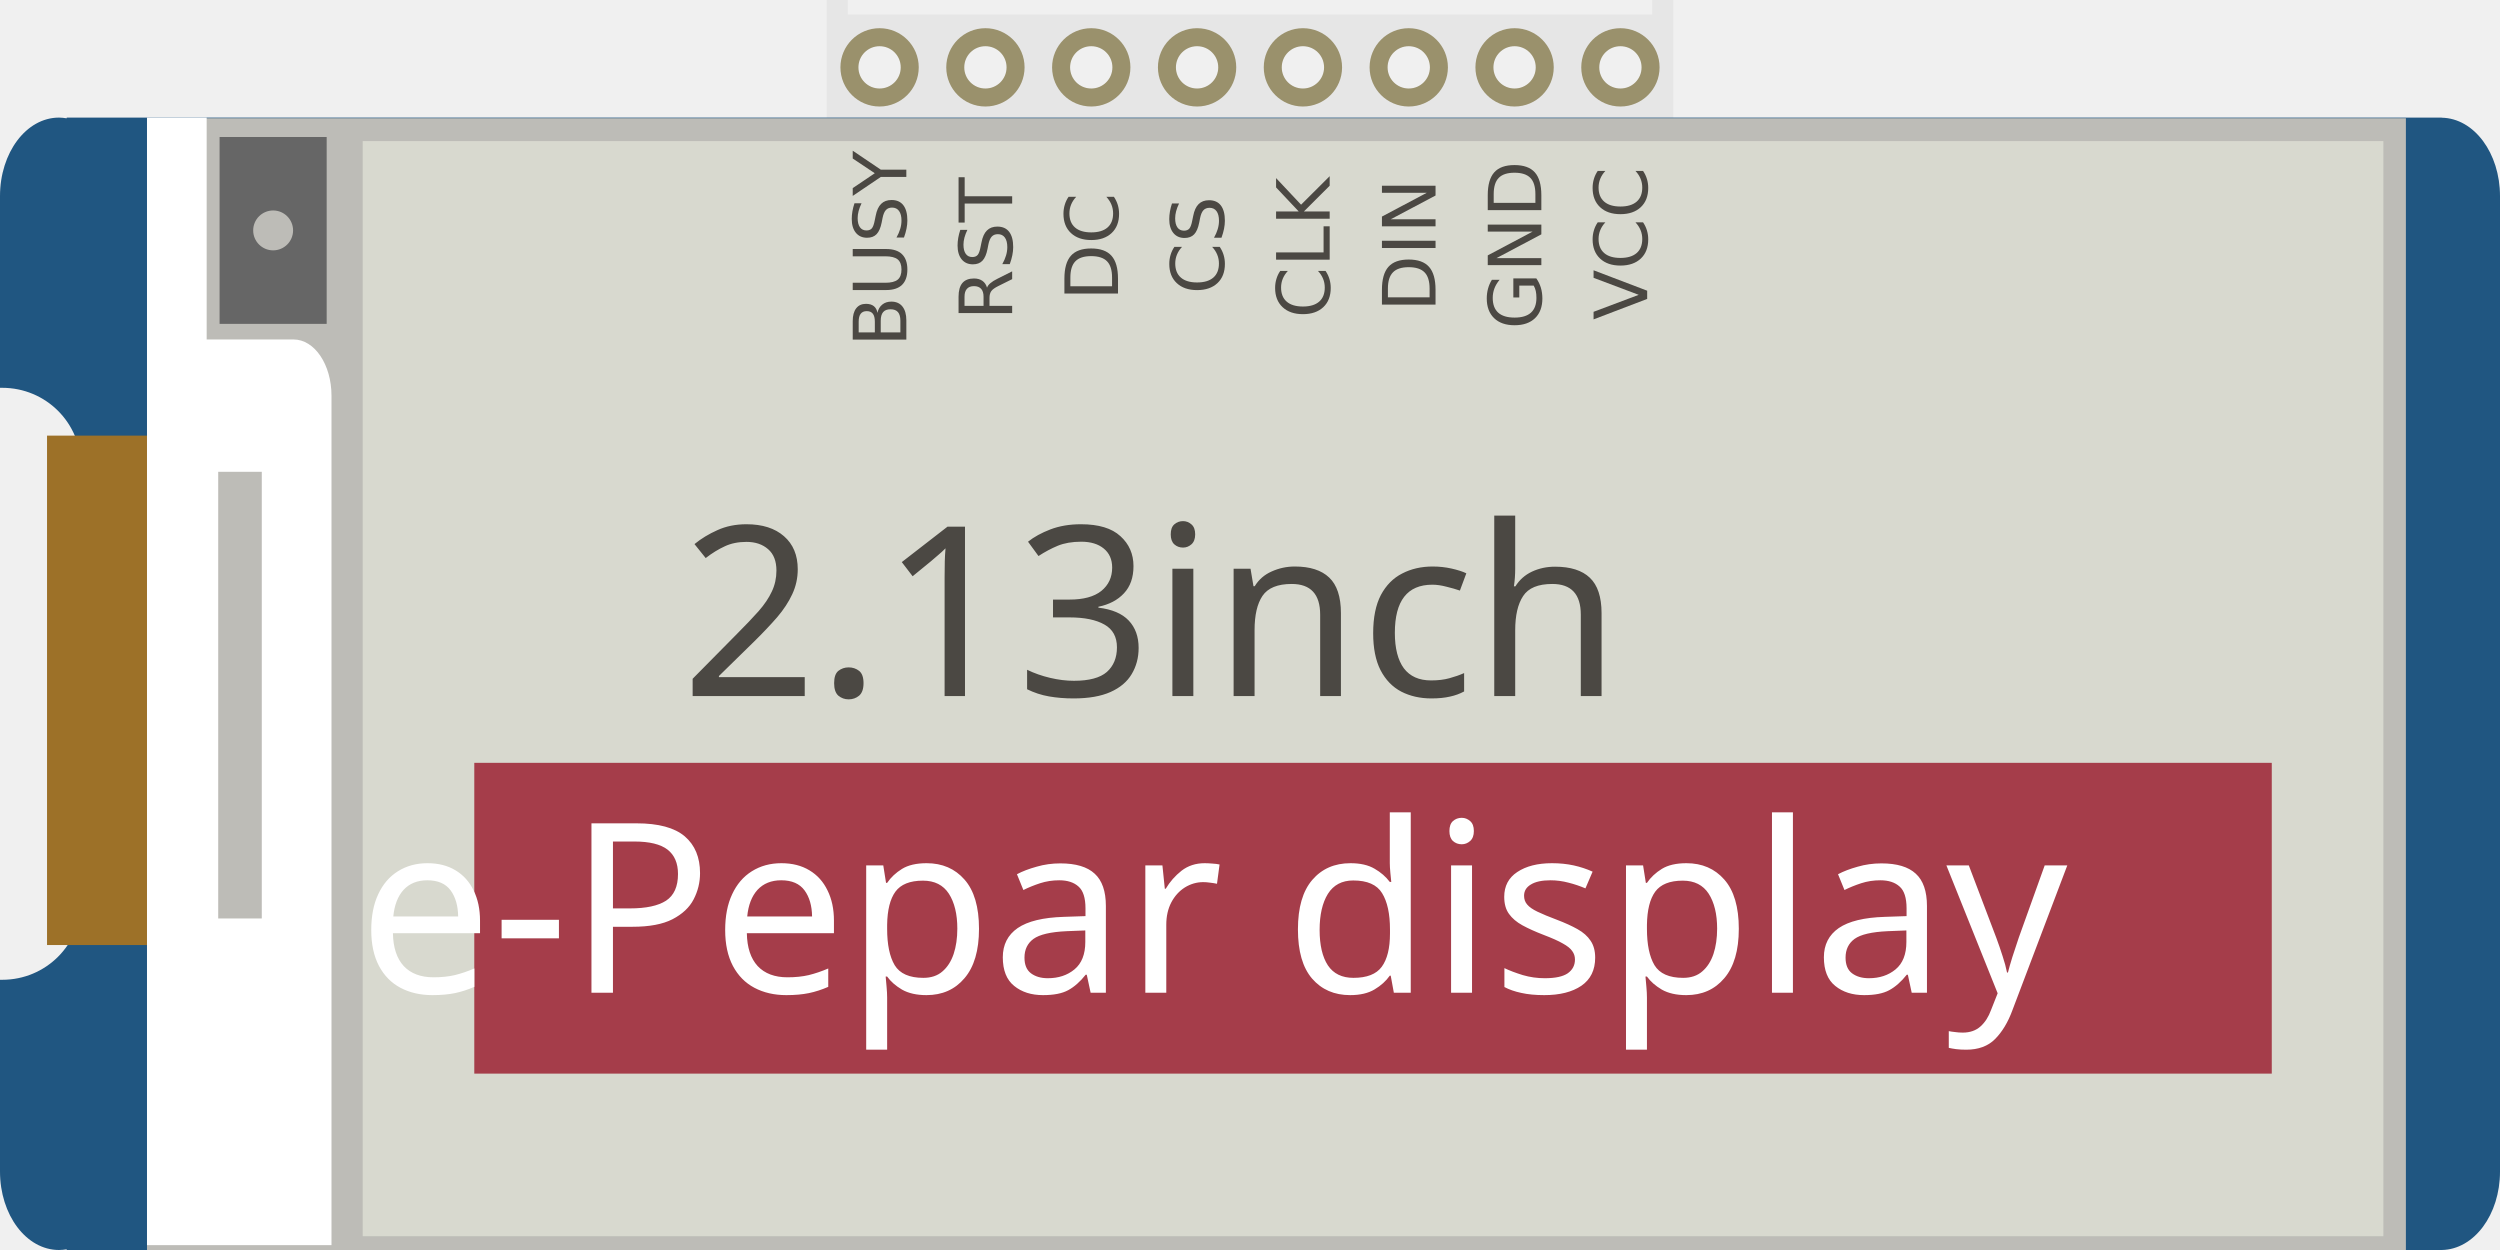
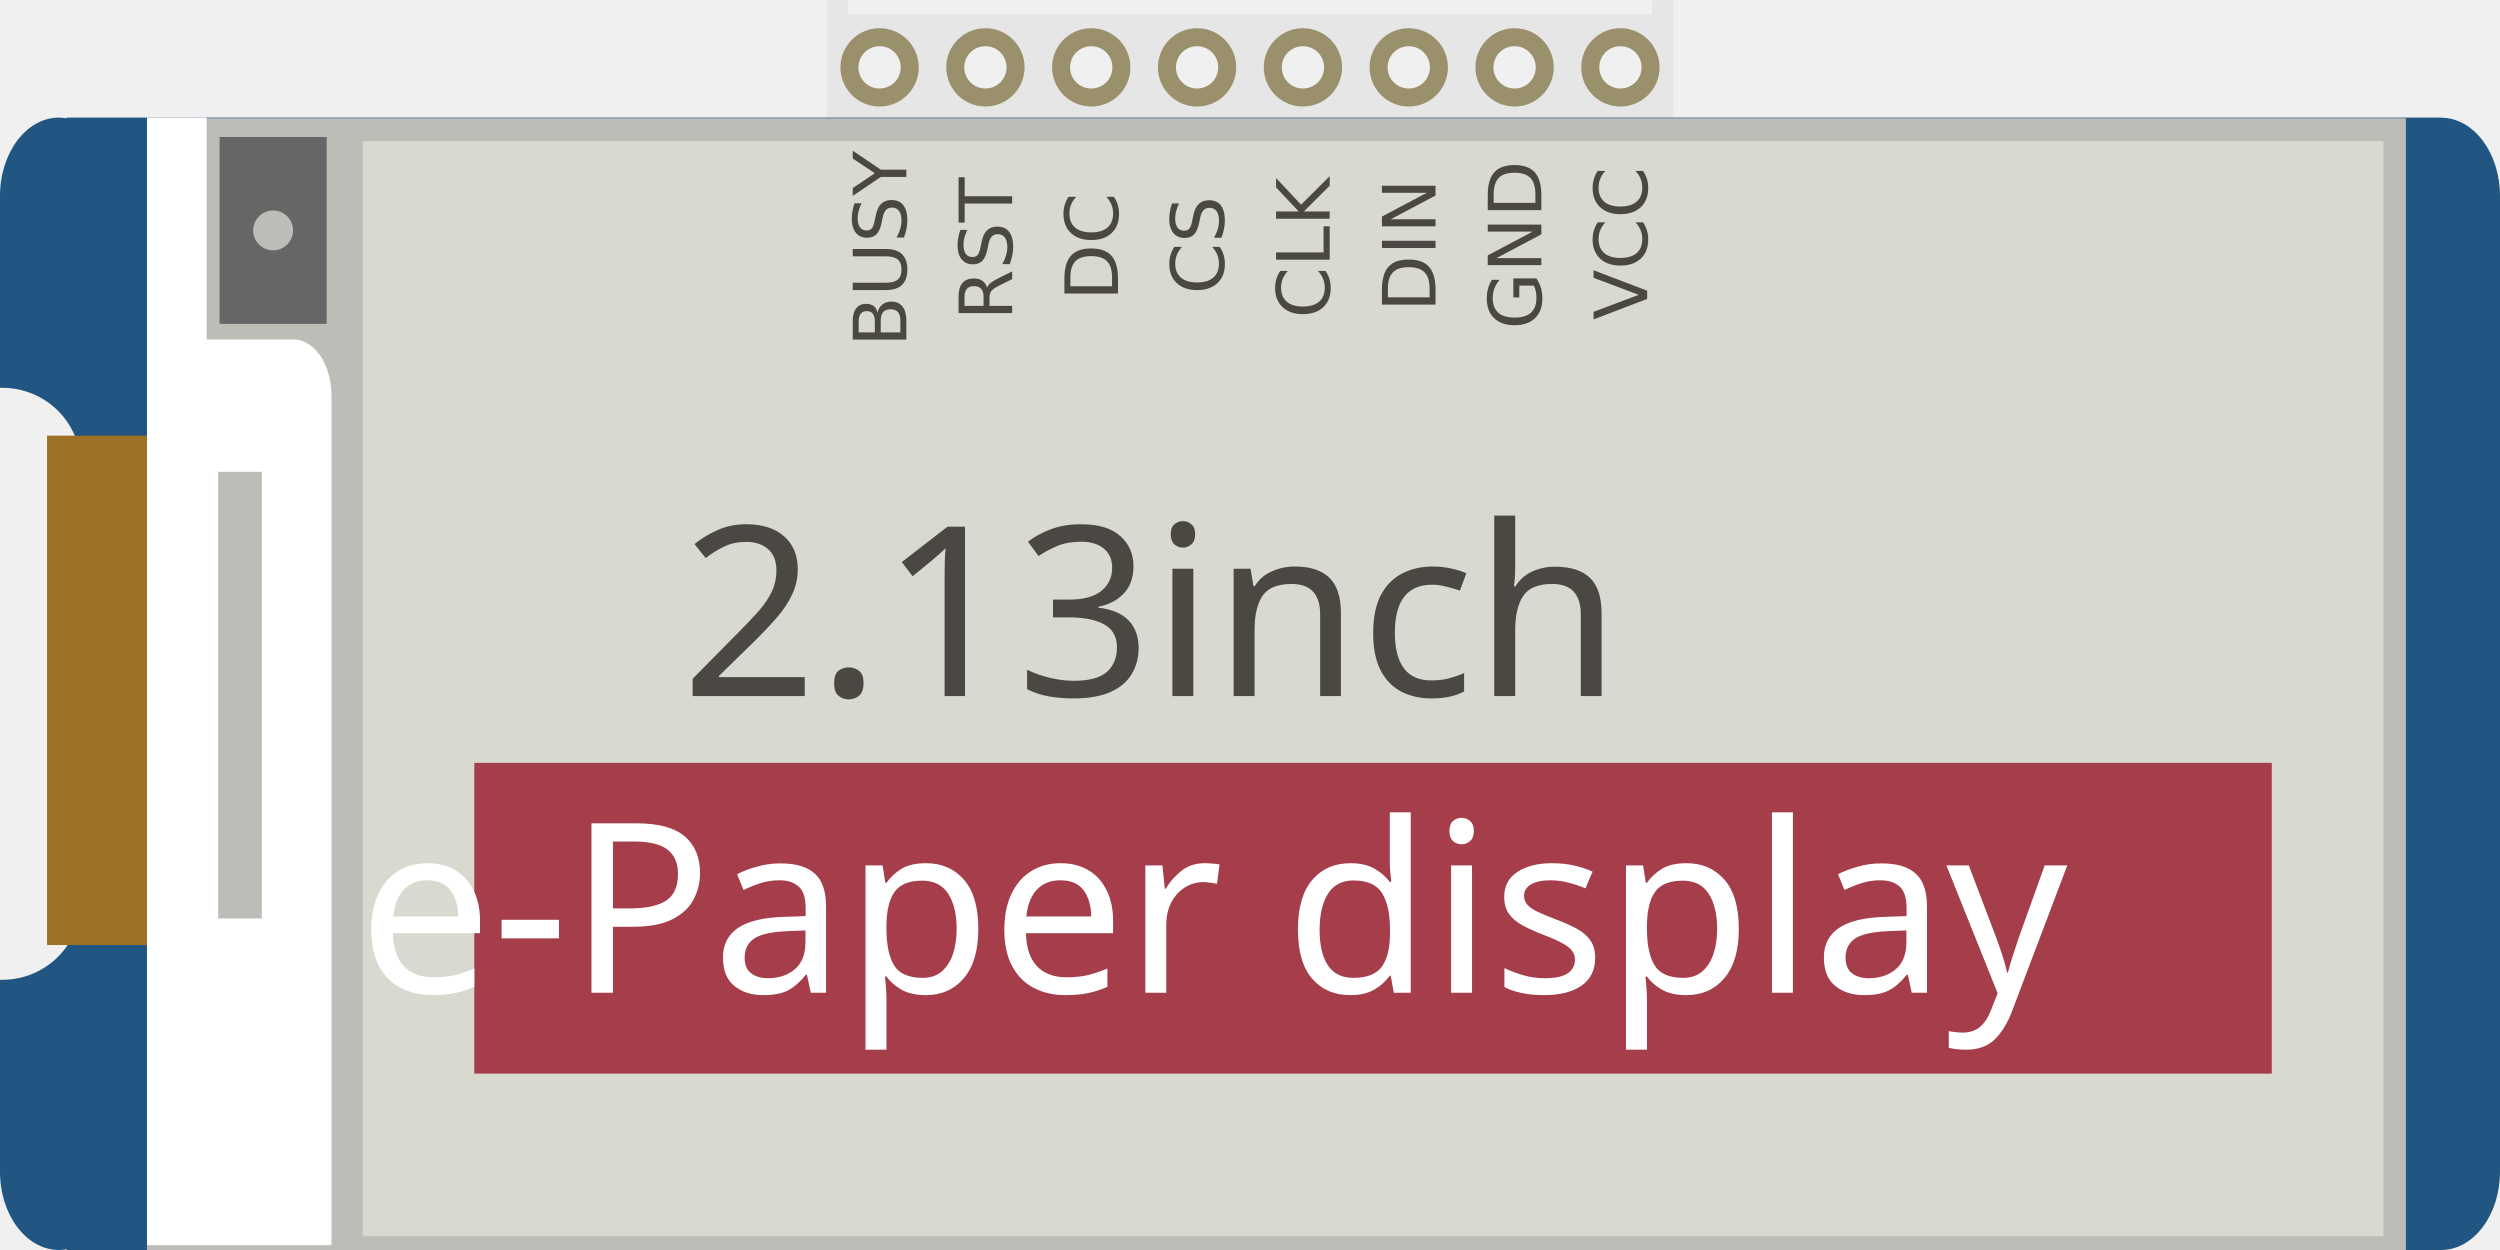
<svg xmlns="http://www.w3.org/2000/svg" width="60mm" height="30mm" viewBox="0 0 212.598 106.299" id="svg2" version="1.1">
  <defs id="defs4" />
  <g id="layer1" transform="translate(0,-946.063)">
    <path id="path8" d="m 70.299,962.427 72,0 0,-5.934 0,-9.201 0,-1.229 -1.797,0 0,1.229 -68.406,0 0,-1.229 -1.797,0 0,1.229 0,9.201 z m 2.699,-10.636 c 0,-2.4 3.602,-2.4 3.602,0 0,2.4 -3.602,2.4 -3.602,0 z m 9,0 c 0,-2.4 3.602,-2.4 3.602,0 0,2.4 -3.602,2.4 -3.602,0 z m 9,0 c 8.94e-4,-2.399 3.601,-2.399 3.602,0 8.95e-4,2.401 -3.602,2.401 -3.602,0 z m 9,0 c 8.93e-4,-2.399 3.601,-2.399 3.602,0 8.9e-4,2.401 -3.602,2.401 -3.602,0 z m 9,0 c 0,-2.4 3.602,-2.4 3.602,0 0,2.4 -3.602,2.4 -3.602,0 z m 9,0 c -9e-4,-2.401 3.602,-2.401 3.602,0 9e-4,2.401 -3.602,2.401 -3.602,0 z m 9,0 c -8.9e-4,-2.401 3.602,-2.401 3.602,0 9e-4,2.401 -3.602,2.401 -3.602,0 z m 9,0 c 0,-2.4 3.602,-2.4 3.602,0 0,2.4 -3.602,2.4 -3.602,0 z" style="fill:#e6e6e6;stroke:none;stroke-width:0" />
    <path style="opacity:1;fill:#205681;fill-opacity:1;stroke:none;stroke-width:0.72;stroke-linecap:round;stroke-linejoin:miter;stroke-miterlimit:4;stroke-dasharray:none;stroke-opacity:1" d="M 5.018 10 C 2.238 10 5.9211895e-16 12.979 0 16.678 L 0 32.979 L 0.189 32.979 C 3.9 32.979 6.887 35.957 6.887 39.656 L 6.887 43.441 L 30.715 43.441 L 30.715 63.799 L 6.887 63.799 L 6.887 76.643 C 6.887 80.342 3.9 83.32 0.189 83.32 L 0 83.32 L 0 99.623 C 0 103.322 2.238 106.299 5.018 106.299 C 5.238 106.299 5.453 106.276 5.666 106.24 L 5.676 106.299 L 15.658 106.299 L 30.715 106.299 L 46.469 106.299 L 167.447 106.299 L 197.955 106.299 L 201.973 106.299 L 205 106.299 L 207.58 106.299 L 207.643 106.299 C 210.393 106.254 212.598 103.298 212.598 99.627 L 212.598 78.773 L 212.598 63.799 L 212.598 43.441 L 212.598 24.982 L 212.598 16.684 C 212.598 13.013 210.393 10.056 207.643 10.01 L 207.643 10 L 207.58 10 L 201.973 10 L 201.973 10.002 L 197.955 10.002 L 197.955 10 L 46.469 10 L 30.715 10 L 15.658 10 L 5.676 10 L 5.666 10.062 C 5.453 10.027 5.238 10 5.018 10 z " transform="translate(-1.5258793e-5,946.063)" id="rect4183" />
    <rect style="opacity:1;fill:#9d7128;fill-opacity:1;stroke:none;stroke-width:1.772;stroke-linecap:round;stroke-linejoin:round;stroke-miterlimit:4;stroke-dasharray:none;stroke-opacity:1" id="rect4353" width="21.315" height="43.32" x="4" y="-1026.428" transform="scale(1,-1)" />
    <rect style="opacity:1;fill:#bdbcb7;fill-opacity:1;stroke:none;stroke-width:1.772;stroke-linecap:round;stroke-linejoin:round;stroke-miterlimit:4;stroke-dasharray:none;stroke-opacity:1" id="rect4351" width="192.095" height="96.243" x="12.5" y="-1052.362" transform="scale(1,-1)" />
    <path style="opacity:1;fill:#ffffff;fill-opacity:1;stroke:none;stroke-width:1.772;stroke-linecap:round;stroke-linejoin:round;stroke-miterlimit:4;stroke-dasharray:none;stroke-opacity:1" d="m 12.5,956.063 0,23.653 0,8.084 0,43.826 0,20.323 7.421,0 8.269,0 0,-20.323 0,-43.826 0,-8.084 c 0,-2.651 -1.439,-4.785 -3.227,-4.785 l -7.388,0 0,-18.868 -5.074,0 z m 6.056,30.121 3.706,0 0,37.982 -3.706,0 0,-37.982 z" id="rect4372" />
    <rect y="-1051.19" x="30.843" height="93.129" width="171.837" id="rect4398" style="opacity:1;fill:#d8d9cf;fill-opacity:1;stroke:none;stroke-width:1.772;stroke-linecap:round;stroke-linejoin:round;stroke-miterlimit:4;stroke-dasharray:none;stroke-opacity:1" transform="scale(1,-1)" />
    <rect style="opacity:1;fill:#a53d4a;fill-opacity:1;stroke:none;stroke-width:0.72;stroke-linecap:round;stroke-linejoin:miter;stroke-miterlimit:4;stroke-dasharray:none;stroke-opacity:1" id="rect4184" width="152.857" height="26.429" x="40.333" y="1010.934" />
    <text id="text4487" y="1005.253" x="116.249" style="font-style:normal;font-weight:normal;font-size:20.187px;line-height:125%;font-family:sans-serif;letter-spacing:0px;word-spacing:0px;fill:#4b4843;fill-opacity:1;stroke:none;stroke-width:1px;stroke-linecap:butt;stroke-linejoin:miter;stroke-opacity:1" xml:space="preserve">
      <tspan style="font-style:normal;font-variant:normal;font-weight:normal;font-stretch:normal;font-size:20.186px;line-height:125%;font-family:'Droid Sans';-inkscape-font-specification:'Droid Sans, Normal';text-align:center;writing-mode:lr-tb;text-anchor:middle;fill:#4b4843;fill-opacity:1" y="1005.253" x="116.249" id="tspan4489">2.13inch</tspan>
-       <tspan style="font-style:normal;font-variant:normal;font-weight:normal;font-stretch:normal;font-size:20.186px;line-height:125%;font-family:'Droid Sans';-inkscape-font-specification:'Droid Sans, Normal';text-align:center;writing-mode:lr-tb;text-anchor:middle;fill:#ffffff;fill-opacity:1" id="tspan4493" y="1030.486" x="116.249">e-Pepar display</tspan>
+       <tspan style="font-style:normal;font-variant:normal;font-weight:normal;font-stretch:normal;font-size:20.186px;line-height:125%;font-family:'Droid Sans';-inkscape-font-specification:'Droid Sans, Normal';text-align:center;writing-mode:lr-tb;text-anchor:middle;fill:#ffffff;fill-opacity:1" id="tspan4493" y="1030.486" x="116.249">e-Paper display</tspan>
    </text>
    <path style="opacity:1;fill:#666666;fill-opacity:1;stroke:none;stroke-width:0.72;stroke-linecap:round;stroke-linejoin:miter;stroke-miterlimit:4;stroke-dasharray:none;stroke-opacity:1" d="m 18.673,957.711 0,15.893 9.107,0 0,-15.893 -9.107,0 z m 4.555,6.25 a 1.696,1.696 0 0 1 1.695,1.697 1.696,1.696 0 0 1 -1.695,1.695 1.696,1.696 0 0 1 -1.697,-1.695 1.696,1.696 0 0 1 1.697,-1.697 z" id="rect4509" />
    <ellipse ry="2.565" rx="2.565" transform="scale(-1,-1)" id="connector15pin" connectorname="GND" cx="-137.799" cy="-951.791" style="fill:none;stroke:#9a916c;stroke-width:1.53" />
    <ellipse ry="2.565" rx="2.565" transform="scale(-1,-1)" id="connector14pin" connectorname="VCC" cx="-128.799" cy="-951.791" style="fill:none;stroke:#9a916c;stroke-width:1.53" />
    <ellipse ry="2.565" rx="2.565" transform="scale(-1,-1)" id="connector13pin" connectorname="SCL" cx="-119.799" cy="-951.791" style="fill:none;stroke:#9a916c;stroke-width:1.53" />
    <ellipse ry="2.565" rx="2.565" transform="scale(-1,-1)" id="connector12pin" connectorname="SDA" cx="-110.799" cy="-951.791" style="fill:none;stroke:#9a916c;stroke-width:1.53" />
    <ellipse ry="2.565" rx="2.565" transform="scale(-1,-1)" id="connector11pin" connectorname="SDO" cx="-101.799" cy="-951.791" style="fill:none;stroke:#9a916c;stroke-width:1.53" />
    <ellipse ry="2.565" rx="2.565" transform="scale(-1,-1)" id="connector10pin" connectorname="CS" cx="-92.799" cy="-951.791" style="fill:none;stroke:#9a916c;stroke-width:1.53" />
    <ellipse ry="2.565" rx="2.565" transform="scale(-1,-1)" id="connector9pin" connectorname="INT2" cx="-83.799" cy="-951.791" style="fill:none;stroke:#9a916c;stroke-width:1.53" />
    <ellipse ry="2.565" rx="2.565" transform="scale(-1,-1)" id="connector8pin" connectorname="INT1" cx="-74.799" cy="-951.791" style="fill:none;stroke:#9a916c;stroke-width:1.53" />
    <g id="g4266" transform="translate(0,-6.000001)" style="fill:#4b4843;fill-opacity:1">
      <g id="g4744-1" transform="matrix(0,-0.9025286,0.9025287,0,-1071.116,2167.75)" style="fill:#4b4843;fill-opacity:1">
        <path d="m 1315.66,1269.78 0,1.851 1.096,0 q 0.551,0 0.815,-0.227 0.267,-0.23 0.267,-0.7 0,-0.474 -0.267,-0.697 -0.264,-0.227 -0.815,-0.227 l -1.096,0 z m 0,-2.077 0,1.522 1.012,0 q 0.501,0 0.744,-0.186 0.247,-0.189 0.247,-0.575 0,-0.382 -0.247,-0.572 -0.244,-0.19 -0.744,-0.19 l -1.012,0 z m -0.683,-0.562 1.746,0 q 0.781,0 1.204,0.325 0.423,0.325 0.423,0.924 0,0.464 -0.216,0.738 -0.216,0.274 -0.636,0.342 0.504,0.108 0.781,0.453 0.281,0.342 0.281,0.856 0,0.677 -0.46,1.045 -0.46,0.369 -1.309,0.369 l -1.813,0 0,-5.051 z" style="font-style:normal;font-weight:normal;font-size:medium;line-height:125%;font-family:sans-serif;letter-spacing:0px;word-spacing:0px;fill:#4b4843;fill-opacity:1;stroke:none;stroke-width:1px;stroke-linecap:butt;stroke-linejoin:miter;stroke-opacity:1" id="path4675-2" />
        <path d="m 1319.649,1267.141 0.687,0 0,3.068 q 0,0.812 0.294,1.171 0.294,0.355 0.954,0.355 0.656,0 0.951,-0.355 0.294,-0.359 0.294,-1.171 l 0,-3.068 0.687,0 0,3.153 q 0,0.988 -0.49,1.492 -0.487,0.504 -1.441,0.504 -0.957,0 -1.448,-0.504 -0.487,-0.504 -0.487,-1.492 l 0,-3.153 z" style="font-style:normal;font-weight:normal;font-size:medium;line-height:125%;font-family:sans-serif;letter-spacing:0px;word-spacing:0px;fill:#4b4843;fill-opacity:1;stroke:none;stroke-width:1px;stroke-linecap:butt;stroke-linejoin:miter;stroke-opacity:1" id="path4677-6" />
        <path d="m 1327.829,1267.307 0,0.666 q -0.389,-0.186 -0.734,-0.277 -0.345,-0.091 -0.666,-0.091 -0.558,0 -0.863,0.216 -0.301,0.217 -0.301,0.616 0,0.335 0.2,0.507 0.203,0.169 0.764,0.274 l 0.413,0.085 q 0.764,0.145 1.127,0.514 0.365,0.365 0.365,0.981 0,0.734 -0.494,1.113 -0.491,0.379 -1.441,0.379 -0.359,0 -0.765,-0.081 -0.403,-0.081 -0.836,-0.24 l 0,-0.704 q 0.416,0.233 0.815,0.352 0.399,0.118 0.785,0.118 0.585,0 0.903,-0.23 0.318,-0.23 0.318,-0.656 0,-0.372 -0.23,-0.582 -0.227,-0.21 -0.748,-0.315 l -0.416,-0.081 q -0.764,-0.152 -1.106,-0.477 -0.342,-0.325 -0.342,-0.903 0,-0.67 0.47,-1.056 0.474,-0.386 1.302,-0.386 0.355,0 0.724,0.064 0.369,0.064 0.754,0.193 z" style="font-style:normal;font-weight:normal;font-size:medium;line-height:125%;font-family:sans-serif;letter-spacing:0px;word-spacing:0px;fill:#4b4843;fill-opacity:1;stroke:none;stroke-width:1px;stroke-linecap:butt;stroke-linejoin:miter;stroke-opacity:1" id="path4679-6" />
        <path d="m 1328.52,1267.141 0.734,0 1.401,2.077 1.39,-2.077 0.734,0 -1.786,2.646 0,2.405 -0.687,0 0,-2.405 -1.786,-2.646 z" style="font-style:normal;font-weight:normal;font-size:medium;line-height:125%;font-family:sans-serif;letter-spacing:0px;word-spacing:0px;fill:#4b4843;fill-opacity:1;stroke:none;stroke-width:1px;stroke-linecap:butt;stroke-linejoin:miter;stroke-opacity:1" id="path4681-3" />
      </g>
      <g id="g4750-0" transform="matrix(0,-0.9025286,0.9025287,0,-1073.075,2165.493)" style="fill:#4b4843;fill-opacity:1">
        <path d="m 1317.372,1281.966 q 0.22,0.074 0.426,0.318 0.21,0.244 0.419,0.67 l 0.694,1.38 -0.734,0 -0.646,-1.296 q -0.25,-0.507 -0.487,-0.673 -0.234,-0.166 -0.639,-0.166 l -0.744,0 0,2.135 -0.683,0 0,-5.051 1.543,0 q 0.866,0 1.292,0.362 0.426,0.362 0.426,1.093 0,0.477 -0.223,0.792 -0.22,0.315 -0.643,0.436 z m -1.712,-2.121 0,1.793 0.859,0 q 0.494,0 0.744,-0.227 0.254,-0.23 0.254,-0.673 0,-0.443 -0.254,-0.666 -0.25,-0.227 -0.744,-0.227 l -0.859,0 z" style="font-style:normal;font-weight:normal;font-size:medium;line-height:125%;font-family:sans-serif;letter-spacing:0px;word-spacing:0px;fill:#4b4843;fill-opacity:1;stroke:none;stroke-width:1px;stroke-linecap:butt;stroke-linejoin:miter;stroke-opacity:1" id="path4683-2" />
        <path d="m 1322.822,1279.449 0,0.666 q -0.389,-0.186 -0.734,-0.278 -0.345,-0.091 -0.666,-0.091 -0.558,0 -0.863,0.216 -0.301,0.216 -0.301,0.616 0,0.335 0.2,0.507 0.203,0.169 0.765,0.274 l 0.413,0.085 q 0.765,0.145 1.127,0.514 0.365,0.365 0.365,0.981 0,0.734 -0.494,1.113 -0.49,0.379 -1.441,0.379 -0.359,0 -0.764,-0.081 -0.403,-0.081 -0.836,-0.24 l 0,-0.704 q 0.416,0.233 0.815,0.352 0.399,0.118 0.785,0.118 0.585,0 0.903,-0.23 0.318,-0.23 0.318,-0.656 0,-0.372 -0.23,-0.582 -0.227,-0.21 -0.748,-0.315 l -0.416,-0.081 q -0.765,-0.152 -1.106,-0.477 -0.342,-0.325 -0.342,-0.903 0,-0.67 0.47,-1.056 0.474,-0.386 1.302,-0.386 0.355,0 0.724,0.064 0.369,0.064 0.754,0.193 z" style="font-style:normal;font-weight:normal;font-size:medium;line-height:125%;font-family:sans-serif;letter-spacing:0px;word-spacing:0px;fill:#4b4843;fill-opacity:1;stroke:none;stroke-width:1px;stroke-linecap:butt;stroke-linejoin:miter;stroke-opacity:1" id="path4685-7" />
        <path d="m 1323.506,1279.284 4.273,0 0,0.575 -1.793,0 0,4.476 -0.687,0 0,-4.476 -1.793,0 0,-0.575 z" style="font-style:normal;font-weight:normal;font-size:medium;line-height:125%;font-family:sans-serif;letter-spacing:0px;word-spacing:0px;fill:#4b4843;fill-opacity:1;stroke:none;stroke-width:1px;stroke-linecap:butt;stroke-linejoin:miter;stroke-opacity:1" id="path4687-7" />
      </g>
      <g id="g4755-3" transform="matrix(0,-0.9025286,0.9025287,0,-1074.791,2163.829)" style="fill:#4b4843;fill-opacity:1">
        <path d="m 1315.66,1291.72 0,3.928 0.826,0 q 1.045,0 1.529,-0.474 0.487,-0.474 0.487,-1.495 0,-1.015 -0.487,-1.485 -0.484,-0.474 -1.529,-0.474 l -0.826,0 z m -0.683,-0.562 1.404,0 q 1.468,0 2.155,0.612 0.687,0.609 0.687,1.908 0,1.306 -0.69,1.918 -0.69,0.612 -2.152,0.612 l -1.404,0 0,-5.051 z" style="font-style:normal;font-weight:normal;font-size:medium;line-height:125%;font-family:sans-serif;letter-spacing:0px;word-spacing:0px;fill:#4b4843;fill-opacity:1;stroke:none;stroke-width:1px;stroke-linecap:butt;stroke-linejoin:miter;stroke-opacity:1" id="path4689-8" />
        <path d="m 1324.091,1291.548 0,0.721 q -0.345,-0.321 -0.738,-0.48 -0.389,-0.159 -0.829,-0.159 -0.866,0 -1.326,0.531 -0.46,0.528 -0.46,1.529 0,0.998 0.46,1.529 0.46,0.528 1.326,0.528 0.44,0 0.829,-0.159 0.392,-0.159 0.738,-0.48 l 0,0.714 q -0.359,0.243 -0.761,0.365 -0.399,0.122 -0.846,0.122 -1.147,0 -1.807,-0.7 -0.66,-0.704 -0.66,-1.918 0,-1.218 0.66,-1.918 0.66,-0.704 1.807,-0.704 0.453,0 0.853,0.122 0.403,0.118 0.754,0.359 z" style="font-style:normal;font-weight:normal;font-size:medium;line-height:125%;font-family:sans-serif;letter-spacing:0px;word-spacing:0px;fill:#4b4843;fill-opacity:1;stroke:none;stroke-width:1px;stroke-linecap:butt;stroke-linejoin:miter;stroke-opacity:1" id="path4691-4" />
      </g>
      <g id="g4759-4" transform="matrix(0,-0.9025286,0.9025287,0,-1075.381,2163.275)" style="fill:#4b4843;fill-opacity:1">
        <path d="m 1318.759,1302.173 0,0.721 q -0.345,-0.321 -0.738,-0.48 -0.389,-0.159 -0.829,-0.159 -0.866,0 -1.326,0.531 -0.46,0.528 -0.46,1.529 0,0.998 0.46,1.529 0.46,0.528 1.326,0.528 0.44,0 0.829,-0.159 0.392,-0.159 0.738,-0.48 l 0,0.714 q -0.359,0.244 -0.761,0.365 -0.399,0.122 -0.846,0.122 -1.147,0 -1.806,-0.7 -0.66,-0.704 -0.66,-1.918 0,-1.218 0.66,-1.918 0.66,-0.704 1.806,-0.704 0.453,0 0.853,0.122 0.403,0.118 0.754,0.359 z" style="font-style:normal;font-weight:normal;font-size:medium;line-height:125%;font-family:sans-serif;letter-spacing:0px;word-spacing:0px;fill:#4b4843;fill-opacity:1;stroke:none;stroke-width:1px;stroke-linecap:butt;stroke-linejoin:miter;stroke-opacity:1" id="path4693-8" />
        <path d="m 1322.85,1301.949 0,0.666 q -0.389,-0.186 -0.734,-0.277 -0.345,-0.091 -0.666,-0.091 -0.558,0 -0.863,0.216 -0.301,0.216 -0.301,0.616 0,0.335 0.2,0.507 0.203,0.169 0.764,0.274 l 0.413,0.085 q 0.764,0.145 1.127,0.514 0.365,0.365 0.365,0.981 0,0.734 -0.494,1.113 -0.491,0.379 -1.441,0.379 -0.359,0 -0.765,-0.081 -0.403,-0.081 -0.836,-0.24 l 0,-0.704 q 0.416,0.233 0.815,0.352 0.399,0.118 0.785,0.118 0.585,0 0.903,-0.23 0.318,-0.23 0.318,-0.656 0,-0.372 -0.23,-0.582 -0.227,-0.21 -0.748,-0.315 l -0.416,-0.081 q -0.765,-0.152 -1.106,-0.477 -0.342,-0.325 -0.342,-0.903 0,-0.67 0.47,-1.056 0.474,-0.386 1.302,-0.386 0.355,0 0.724,0.064 0.369,0.064 0.754,0.193 z" style="font-style:normal;font-weight:normal;font-size:medium;line-height:125%;font-family:sans-serif;letter-spacing:0px;word-spacing:0px;fill:#4b4843;fill-opacity:1;stroke:none;stroke-width:1px;stroke-linecap:butt;stroke-linejoin:miter;stroke-opacity:1" id="path4695-3" />
      </g>
      <g id="g4763-1" transform="matrix(0,-0.9025286,0.9025287,0,-1074.197,2165.321)" style="fill:#4b4843;fill-opacity:1">
        <path d="m 1318.759,1310.833 0,0.721 q -0.345,-0.321 -0.738,-0.48 -0.389,-0.159 -0.829,-0.159 -0.866,0 -1.326,0.531 -0.46,0.528 -0.46,1.529 0,0.998 0.46,1.529 0.46,0.528 1.326,0.528 0.44,0 0.829,-0.159 0.392,-0.159 0.738,-0.48 l 0,0.714 q -0.359,0.244 -0.761,0.365 -0.399,0.122 -0.846,0.122 -1.147,0 -1.806,-0.7 -0.66,-0.704 -0.66,-1.918 0,-1.218 0.66,-1.918 0.66,-0.704 1.806,-0.704 0.453,0 0.853,0.122 0.403,0.118 0.754,0.359 z" style="font-style:normal;font-weight:normal;font-size:medium;line-height:125%;font-family:sans-serif;letter-spacing:0px;word-spacing:0px;fill:#4b4843;fill-opacity:1;stroke:none;stroke-width:1px;stroke-linecap:butt;stroke-linejoin:miter;stroke-opacity:1" id="path4697-2" />
        <path d="m 1319.822,1310.444 0.683,0 0,4.476 2.459,0 0,0.575 -3.143,0 0,-5.051 z" style="font-style:normal;font-weight:normal;font-size:medium;line-height:125%;font-family:sans-serif;letter-spacing:0px;word-spacing:0px;fill:#4b4843;fill-opacity:1;stroke:none;stroke-width:1px;stroke-linecap:butt;stroke-linejoin:miter;stroke-opacity:1" id="path4699-0" />
        <path d="m 1323.678,1310.444 0.683,0 0,2.135 2.267,-2.135 0.88,0 -2.507,2.355 2.686,2.696 -0.9,0 -2.426,-2.432 0,2.432 -0.683,0 0,-5.051 z" style="font-style:normal;font-weight:normal;font-size:medium;line-height:125%;font-family:sans-serif;letter-spacing:0px;word-spacing:0px;fill:#4b4843;fill-opacity:1;stroke:none;stroke-width:1px;stroke-linecap:butt;stroke-linejoin:miter;stroke-opacity:1" id="path4701-9" />
      </g>
      <g id="g4768-4" transform="matrix(0,-0.9025286,0.9025287,0,-1073.011,2164.77)" style="fill:#4b4843;fill-opacity:1">
        <path d="m 1315.66,1319.667 0,3.928 0.826,0 q 1.045,0 1.529,-0.474 0.487,-0.474 0.487,-1.495 0,-1.015 -0.487,-1.485 -0.484,-0.474 -1.529,-0.474 l -0.826,0 z m -0.683,-0.562 1.404,0 q 1.468,0 2.155,0.612 0.687,0.609 0.687,1.908 0,1.306 -0.69,1.918 -0.69,0.612 -2.152,0.612 l -1.404,0 0,-5.051 z" style="font-style:normal;font-weight:normal;font-size:medium;line-height:125%;font-family:sans-serif;letter-spacing:0px;word-spacing:0px;fill:#4b4843;fill-opacity:1;stroke:none;stroke-width:1px;stroke-linecap:butt;stroke-linejoin:miter;stroke-opacity:1" id="path4703-9" />
        <path d="m 1320.309,1319.105 0.683,0 0,5.051 -0.683,0 0,-5.051 z" style="font-style:normal;font-weight:normal;font-size:medium;line-height:125%;font-family:sans-serif;letter-spacing:0px;word-spacing:0px;fill:#4b4843;fill-opacity:1;stroke:none;stroke-width:1px;stroke-linecap:butt;stroke-linejoin:miter;stroke-opacity:1" id="path4705-5" />
        <path d="m 1322.352,1319.105 0.92,0 2.24,4.225 0,-4.225 0.663,0 0,5.051 -0.92,0 -2.24,-4.226 0,4.226 -0.663,0 0,-5.051 z" style="font-style:normal;font-weight:normal;font-size:medium;line-height:125%;font-family:sans-serif;letter-spacing:0px;word-spacing:0px;fill:#4b4843;fill-opacity:1;stroke:none;stroke-width:1px;stroke-linecap:butt;stroke-linejoin:miter;stroke-opacity:1" id="path4707-3" />
      </g>
      <g id="g4773-3" transform="matrix(0,-0.9025286,0.9025287,0,-1071.83,2166.264)" style="fill:#4b4843;fill-opacity:1">
        <path d="m 1318.421,1332.096 0,-1.357 -1.116,0 0,-0.562 1.793,0 0,2.168 q -0.396,0.281 -0.873,0.426 -0.477,0.142 -1.018,0.142 -1.184,0 -1.854,-0.69 -0.666,-0.694 -0.666,-1.928 0,-1.238 0.666,-1.928 0.67,-0.694 1.854,-0.694 0.494,0 0.937,0.122 0.447,0.122 0.822,0.359 l 0,0.727 q -0.379,-0.321 -0.805,-0.484 -0.426,-0.162 -0.896,-0.162 -0.927,0 -1.394,0.518 -0.463,0.518 -0.463,1.543 0,1.022 0.463,1.539 0.467,0.518 1.394,0.518 0.362,0 0.646,-0.061 0.284,-0.064 0.511,-0.196 z" style="font-style:normal;font-weight:normal;font-size:medium;line-height:125%;font-family:sans-serif;letter-spacing:0px;word-spacing:0px;fill:#4b4843;fill-opacity:1;stroke:none;stroke-width:1px;stroke-linecap:butt;stroke-linejoin:miter;stroke-opacity:1" id="path4709-6" />
        <path d="m 1320.349,1327.766 0.92,0 2.24,4.225 0,-4.225 0.663,0 0,5.051 -0.92,0 -2.24,-4.226 0,4.226 -0.663,0 0,-5.051 z" style="font-style:normal;font-weight:normal;font-size:medium;line-height:125%;font-family:sans-serif;letter-spacing:0px;word-spacing:0px;fill:#4b4843;fill-opacity:1;stroke:none;stroke-width:1px;stroke-linecap:butt;stroke-linejoin:miter;stroke-opacity:1" id="path4711-0" />
        <path d="m 1326.216,1328.327 0,3.928 0.826,0 q 1.045,0 1.529,-0.474 0.487,-0.474 0.487,-1.495 0,-1.015 -0.487,-1.485 -0.484,-0.474 -1.529,-0.474 l -0.826,0 z m -0.683,-0.561 1.404,0 q 1.468,0 2.155,0.612 0.687,0.609 0.687,1.908 0,1.306 -0.69,1.918 -0.69,0.612 -2.152,0.612 l -1.404,0 0,-5.051 z" style="font-style:normal;font-weight:normal;font-size:medium;line-height:125%;font-family:sans-serif;letter-spacing:0px;word-spacing:0px;fill:#4b4843;fill-opacity:1;stroke:none;stroke-width:1px;stroke-linecap:butt;stroke-linejoin:miter;stroke-opacity:1" id="path4713-2" />
      </g>
      <g id="g4778-4" transform="matrix(0,-0.9025286,0.9025287,0,-1070.647,2165.464)" style="fill:#4b4843;fill-opacity:1">
        <path d="m 1316.28,1341.477 -1.928,-5.051 0.714,0 1.6,4.253 1.603,-4.253 0.711,0 -1.925,5.051 -0.775,0 z" style="font-style:normal;font-weight:normal;font-size:medium;line-height:125%;font-family:sans-serif;letter-spacing:0px;word-spacing:0px;fill:#4b4843;fill-opacity:1;stroke:none;stroke-width:1px;stroke-linecap:butt;stroke-linejoin:miter;stroke-opacity:1" id="path4715-6" />
        <path d="m 1323.496,1336.815 0,0.721 q -0.345,-0.321 -0.738,-0.48 -0.389,-0.159 -0.829,-0.159 -0.866,0 -1.326,0.531 -0.46,0.528 -0.46,1.529 0,0.998 0.46,1.529 0.46,0.528 1.326,0.528 0.44,0 0.829,-0.159 0.392,-0.159 0.738,-0.48 l 0,0.714 q -0.359,0.244 -0.761,0.365 -0.399,0.122 -0.846,0.122 -1.147,0 -1.806,-0.7 -0.66,-0.704 -0.66,-1.918 0,-1.218 0.66,-1.918 0.66,-0.704 1.806,-0.704 0.453,0 0.853,0.122 0.403,0.118 0.754,0.359 z" style="font-style:normal;font-weight:normal;font-size:medium;line-height:125%;font-family:sans-serif;letter-spacing:0px;word-spacing:0px;fill:#4b4843;fill-opacity:1;stroke:none;stroke-width:1px;stroke-linecap:butt;stroke-linejoin:miter;stroke-opacity:1" id="path4717-6" />
        <path d="m 1328.34,1336.815 0,0.721 q -0.345,-0.321 -0.738,-0.48 -0.389,-0.159 -0.829,-0.159 -0.866,0 -1.326,0.531 -0.46,0.528 -0.46,1.529 0,0.998 0.46,1.529 0.46,0.528 1.326,0.528 0.44,0 0.829,-0.159 0.392,-0.159 0.738,-0.48 l 0,0.714 q -0.359,0.244 -0.761,0.365 -0.399,0.122 -0.846,0.122 -1.147,0 -1.807,-0.7 -0.66,-0.704 -0.66,-1.918 0,-1.218 0.66,-1.918 0.66,-0.704 1.807,-0.704 0.453,0 0.853,0.122 0.403,0.118 0.754,0.359 z" style="font-style:normal;font-weight:normal;font-size:medium;line-height:125%;font-family:sans-serif;letter-spacing:0px;word-spacing:0px;fill:#4b4843;fill-opacity:1;stroke:none;stroke-width:1px;stroke-linecap:butt;stroke-linejoin:miter;stroke-opacity:1" id="path4719-6" />
      </g>
    </g>
  </g>
</svg>
